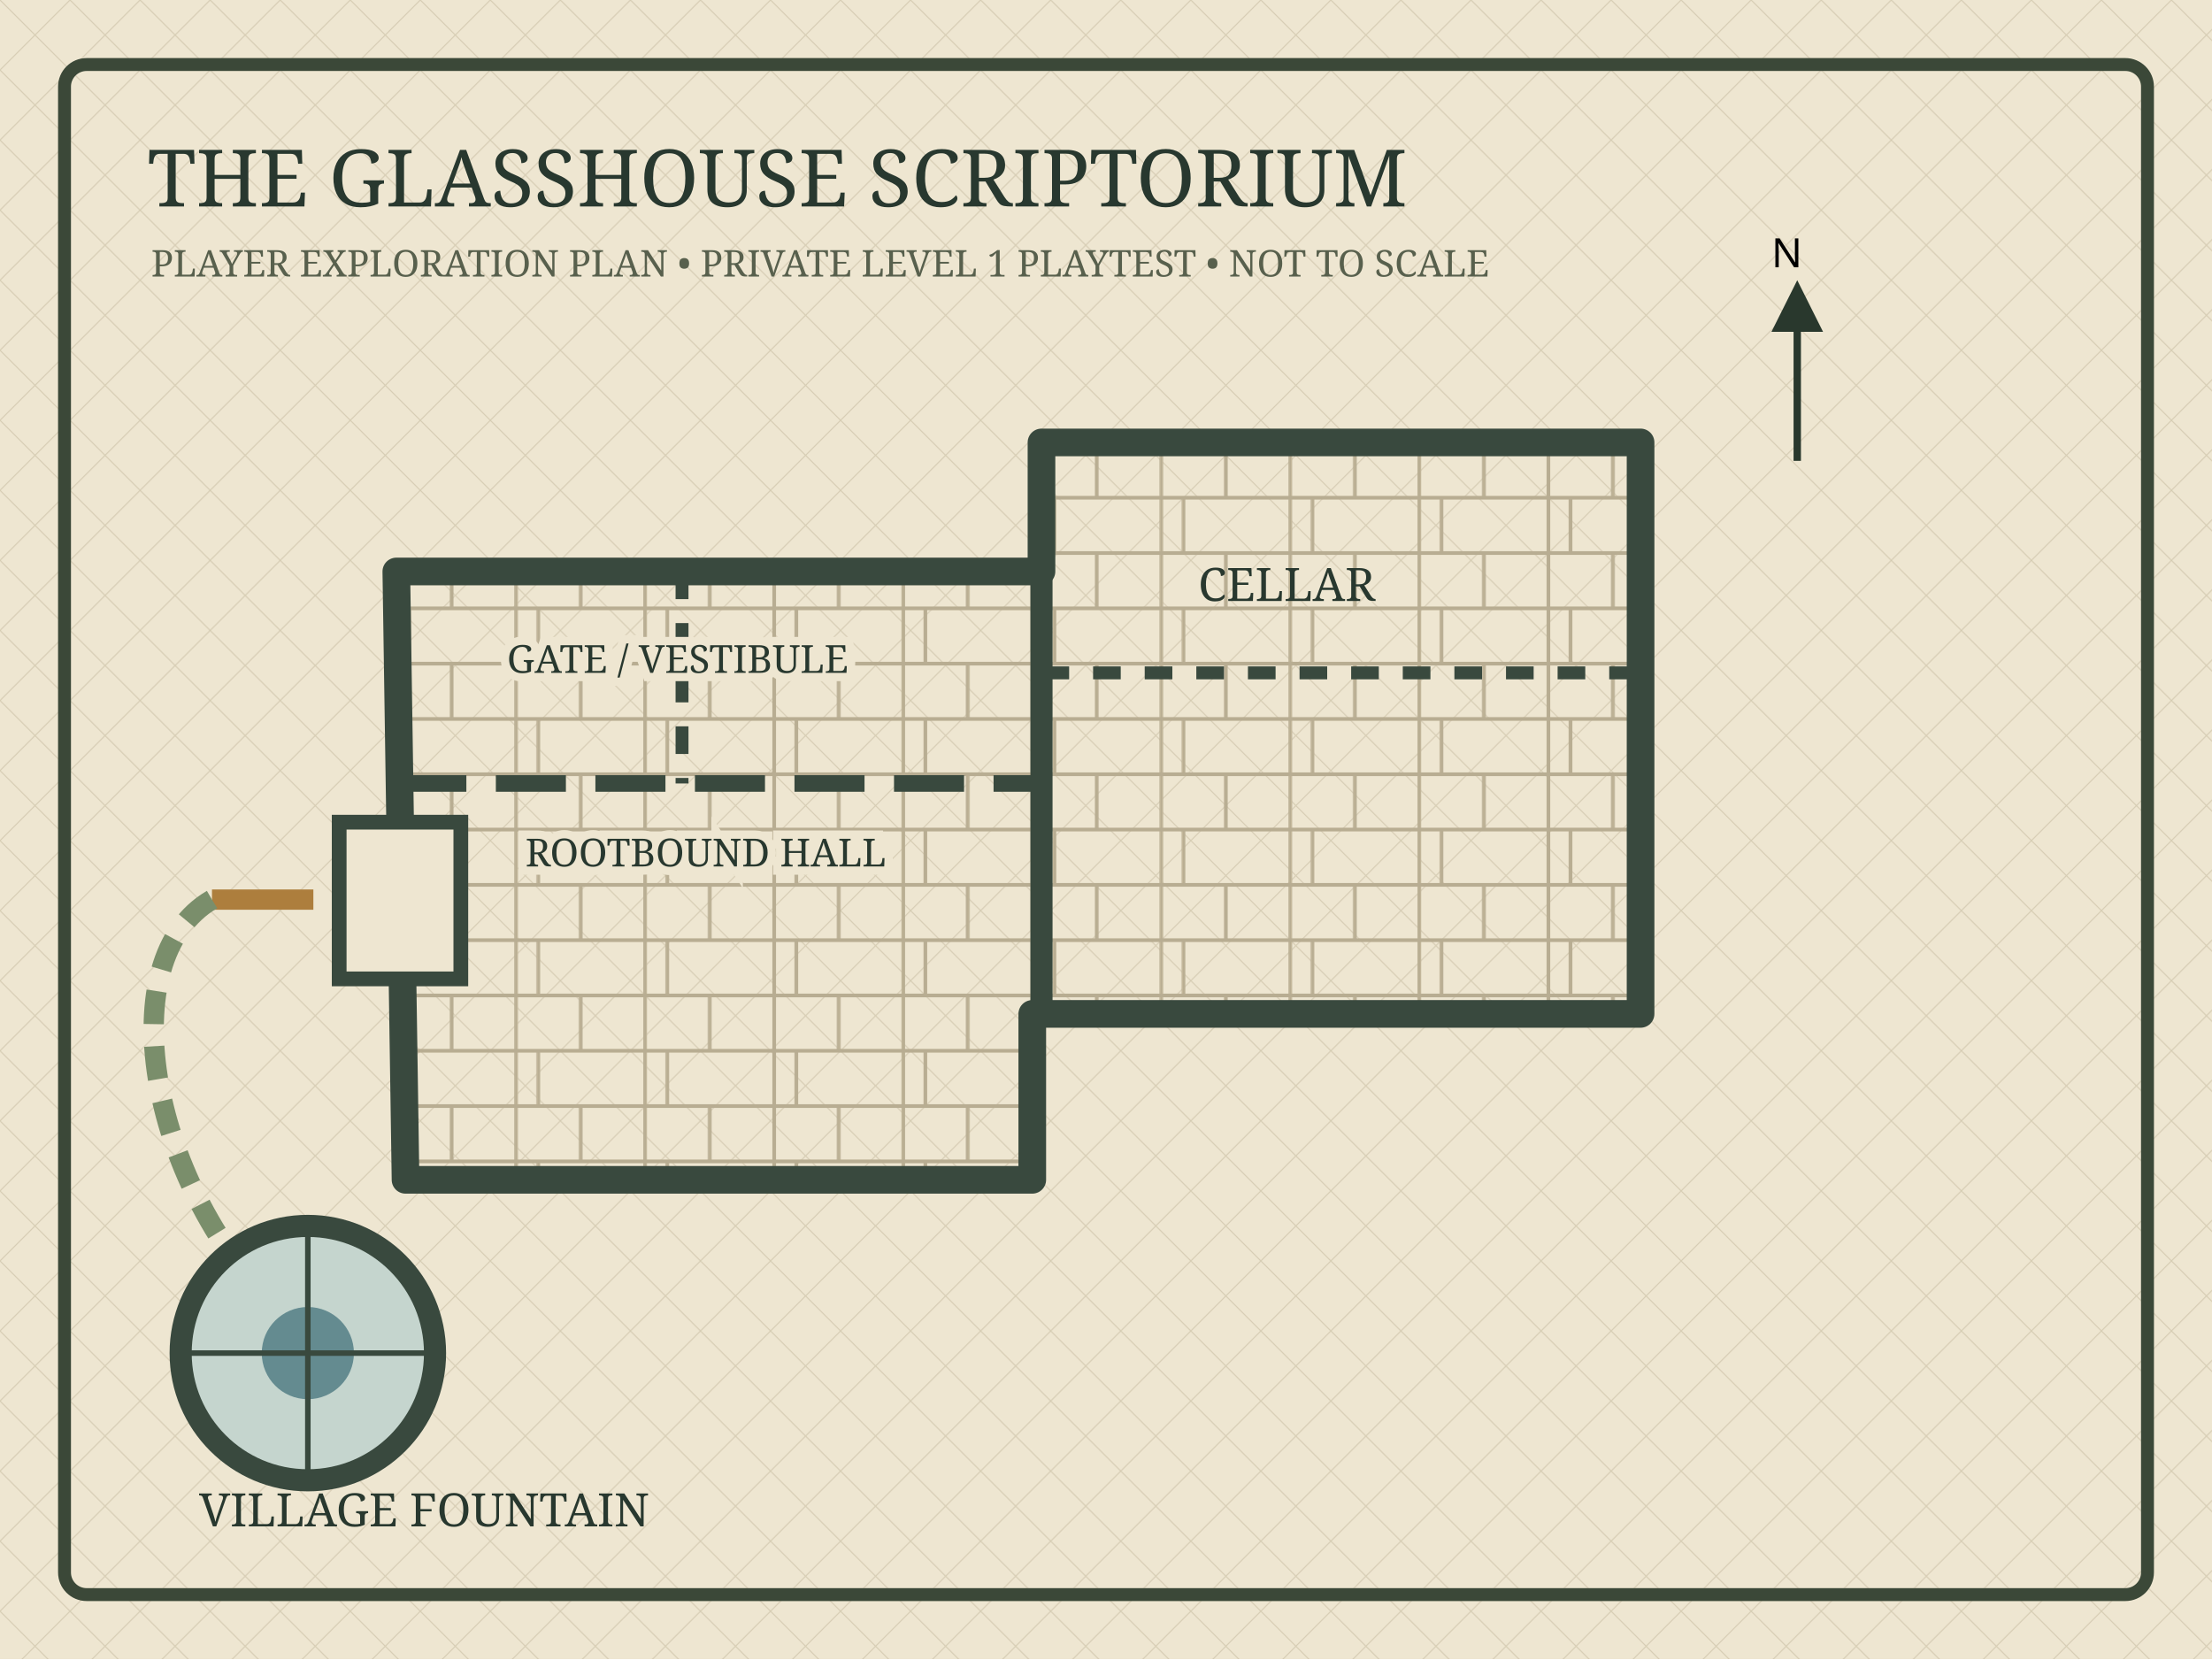
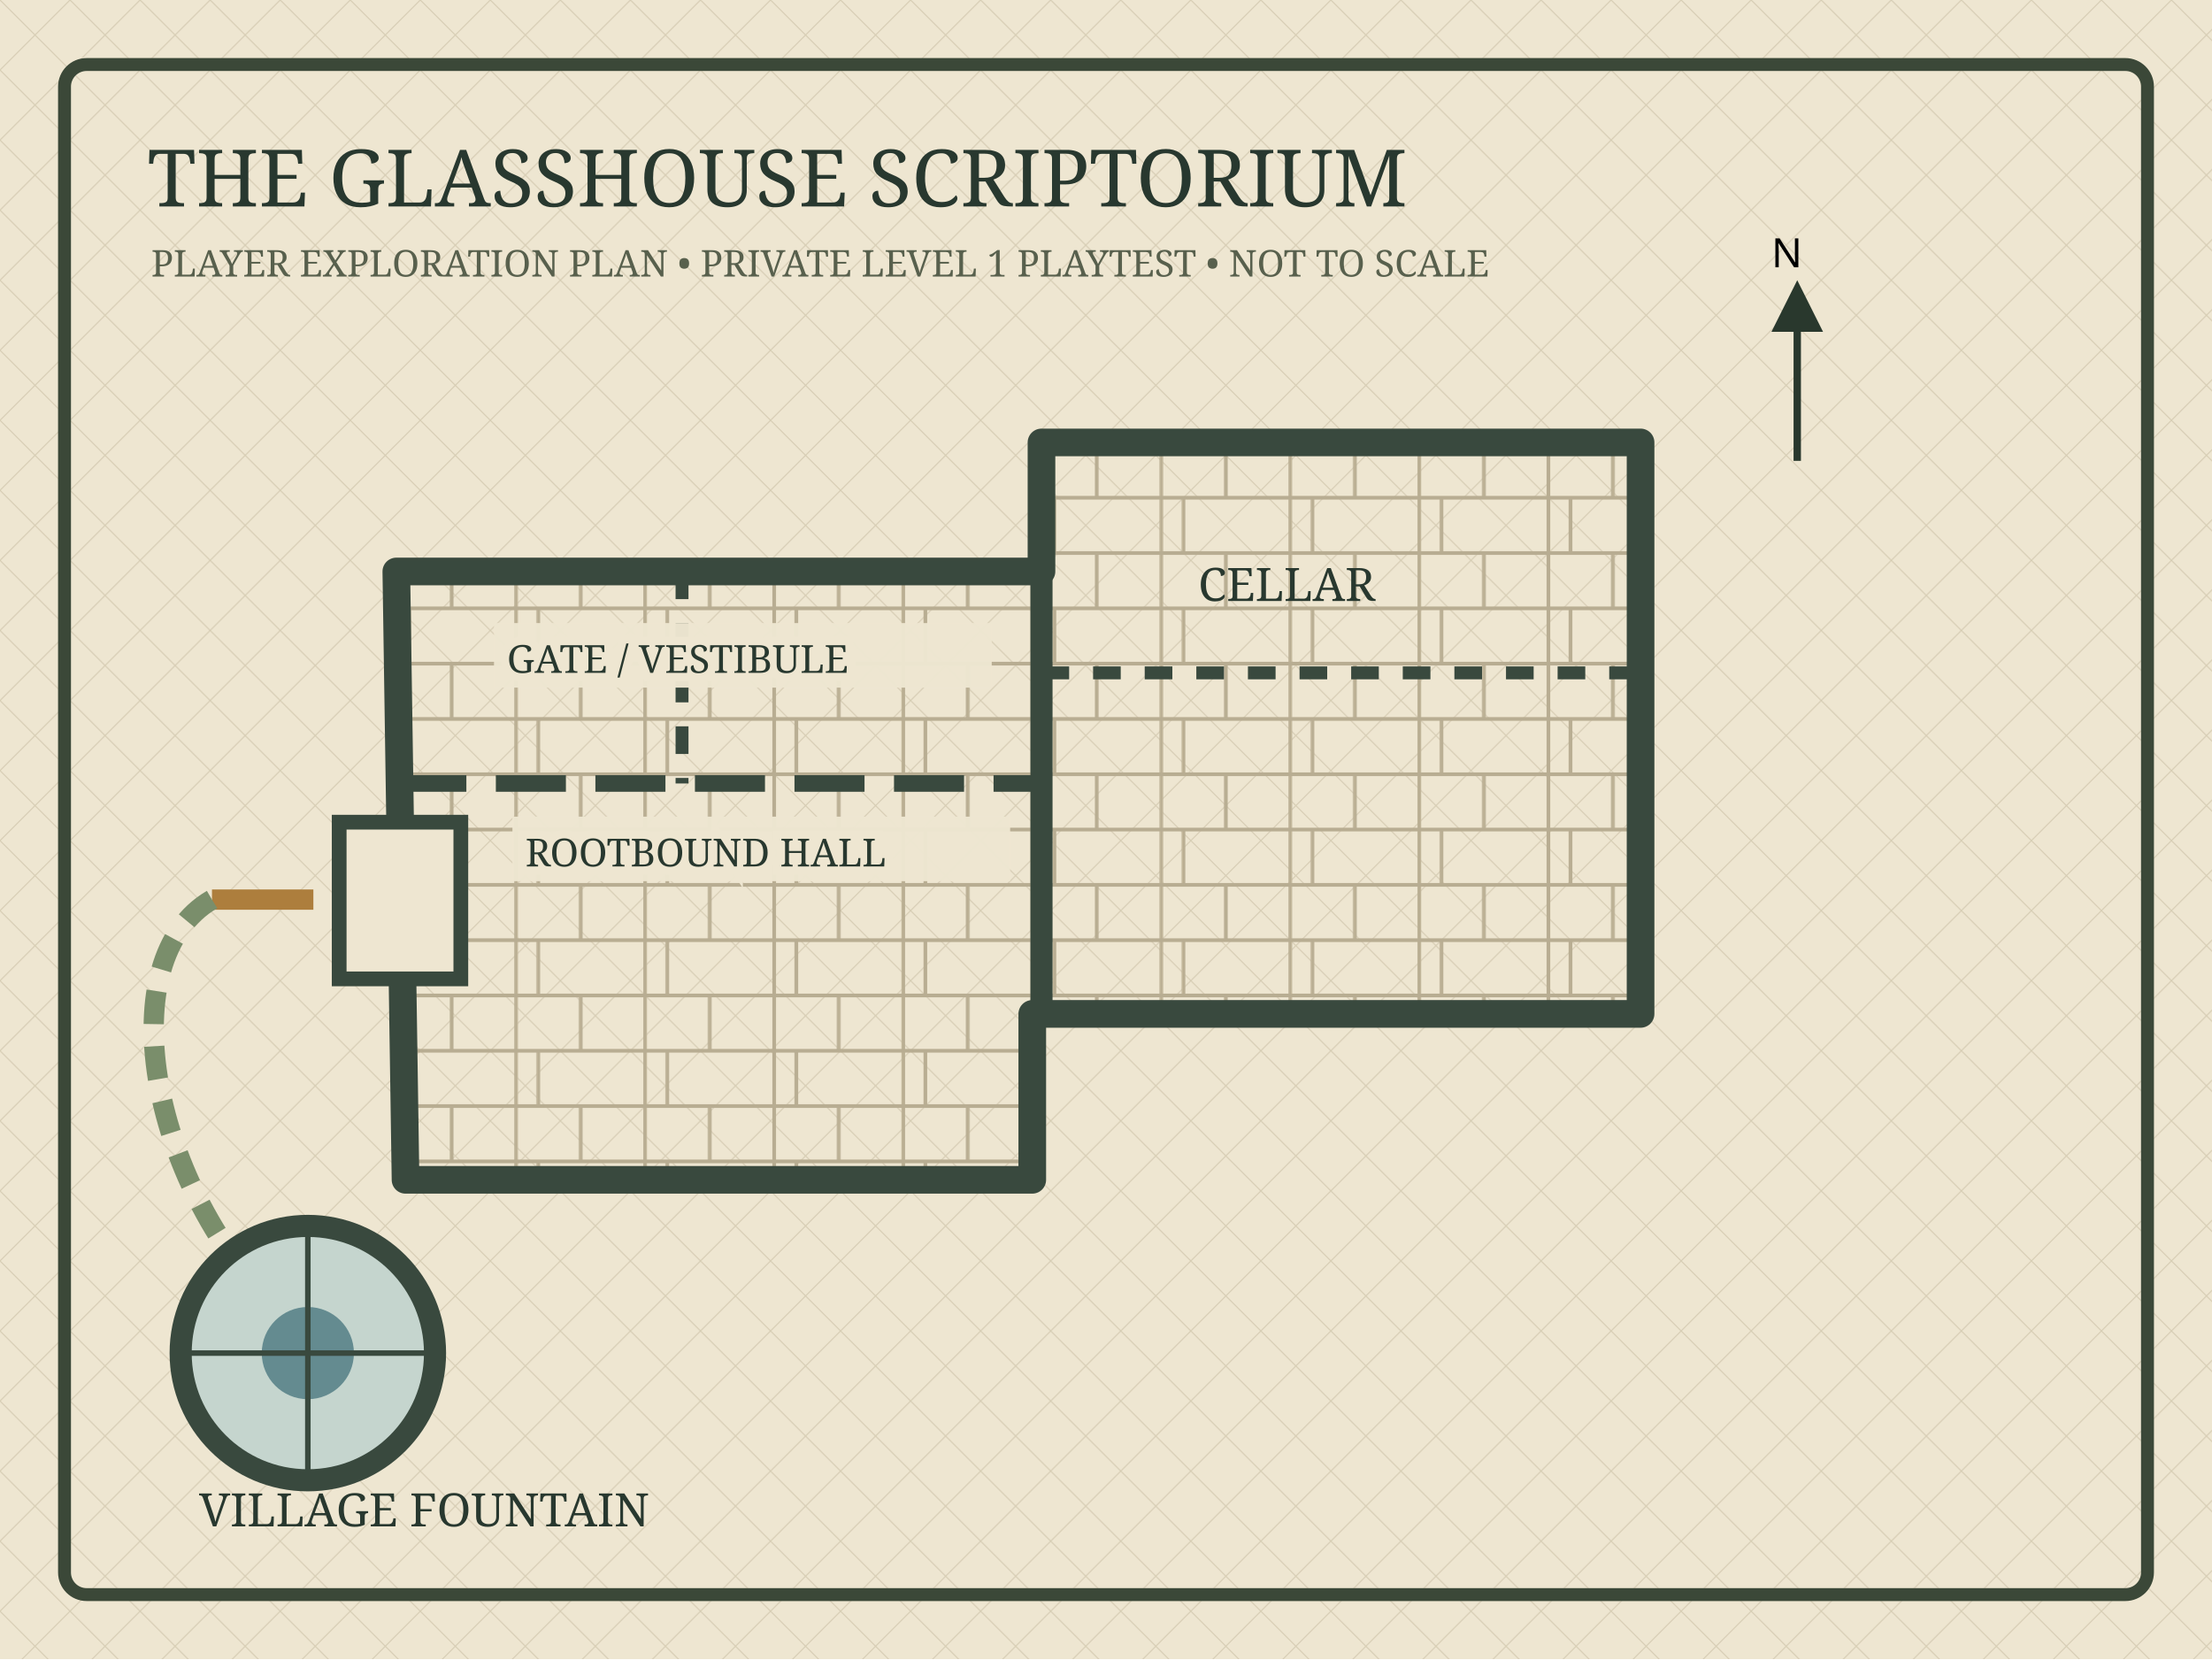
<svg xmlns="http://www.w3.org/2000/svg" viewBox="0 0 1200 900" role="img" aria-labelledby="title desc">
  <defs>
    <pattern id="paper" width="38" height="38" patternUnits="userSpaceOnUse">
      <rect width="38" height="38" fill="#eee6d1" />
      <path d="M0 0L38 38M38 0L0 38" stroke="#d7cdb5" stroke-width=".6" />
    </pattern>
    <pattern id="stone" width="70" height="60" patternUnits="userSpaceOnUse">
      <path d="M0 0H70V60H0ZM0 30H70M35 0V30M12 30V60" fill="none" stroke="#b8ad92" stroke-width="2" />
    </pattern>
  </defs>
  <rect width="1200" height="900" fill="url(#paper)" />
  <rect x="35" y="35" width="1130" height="830" rx="12" fill="none" stroke="#3b4838" stroke-width="7" />
  <text x="80" y="112" font-family="Georgia,serif" font-size="43" fill="#28382f">THE GLASSHOUSE SCRIPTORIUM</text>
  <text x="82" y="150" font-family="Georgia,serif" font-size="20" fill="#58604d">PLAYER EXPLORATION PLAN • PRIVATE LEVEL 1 PLAYTEST • NOT TO SCALE</text>
  <path d="M215 310H565V240H890V550H560V640H220Z" fill="url(#stone)" stroke="#39493e" stroke-width="15" stroke-linejoin="round" />
  <path d="M565 240V550M560 550V640" stroke="#39493e" stroke-width="12" />
  <path d="M215 425H565" stroke="#39493e" stroke-width="9" stroke-dasharray="38 16" />
  <path d="M370 310V425" stroke="#39493e" stroke-width="7" stroke-dasharray="15 13" />
  <path d="M565 365H890" stroke="#39493e" stroke-width="7" stroke-dasharray="15 13" />
  <rect x="184" y="446" width="66" height="85" fill="#eee6d1" stroke="#39493e" stroke-width="8" />
  <path d="M170 488H115" stroke="#ad7e3d" stroke-width="11" />
  <path d="M115 488C60 520 80 640 150 710" fill="none" stroke="#7a8e6b" stroke-width="11" stroke-dasharray="18 12" />
  <circle cx="167" cy="734" r="69" fill="#c5d5ce" stroke="#39493e" stroke-width="12" />
  <circle cx="167" cy="734" r="25" fill="#648b90" />
  <path d="M167 665V803M98 734H236" stroke="#39493e" stroke-width="3" />
  <g font-family="Georgia,serif" fill="#28382f" font-size="25">
+     <rect x="268" y="338" width="270" height="35" fill="#eee6d1" opacity=".97" />
+     <rect x="278" y="443" width="270" height="35" fill="#eee6d1" opacity=".97" />
    <text x="275" y="365" font-size="21" stroke="#eee6d1" stroke-width="9" paint-order="stroke fill">GATE / VESTIBULE</text>
    <text x="285" y="470" font-size="21" stroke="#eee6d1" stroke-width="9" paint-order="stroke fill">ROOTBOUND HALL</text>
    <text x="650" y="326">CELLAR</text>
    <text x="108" y="828">VILLAGE FOUNTAIN</text>
  </g>
  <path d="M975 250V160" stroke="#29382d" stroke-width="4" />
  <path d="M975 152l-14 28h28z" fill="#29382d" />
  <text x="961" y="145" font-size="22" font-family="sans-serif">N</text>
</svg>
